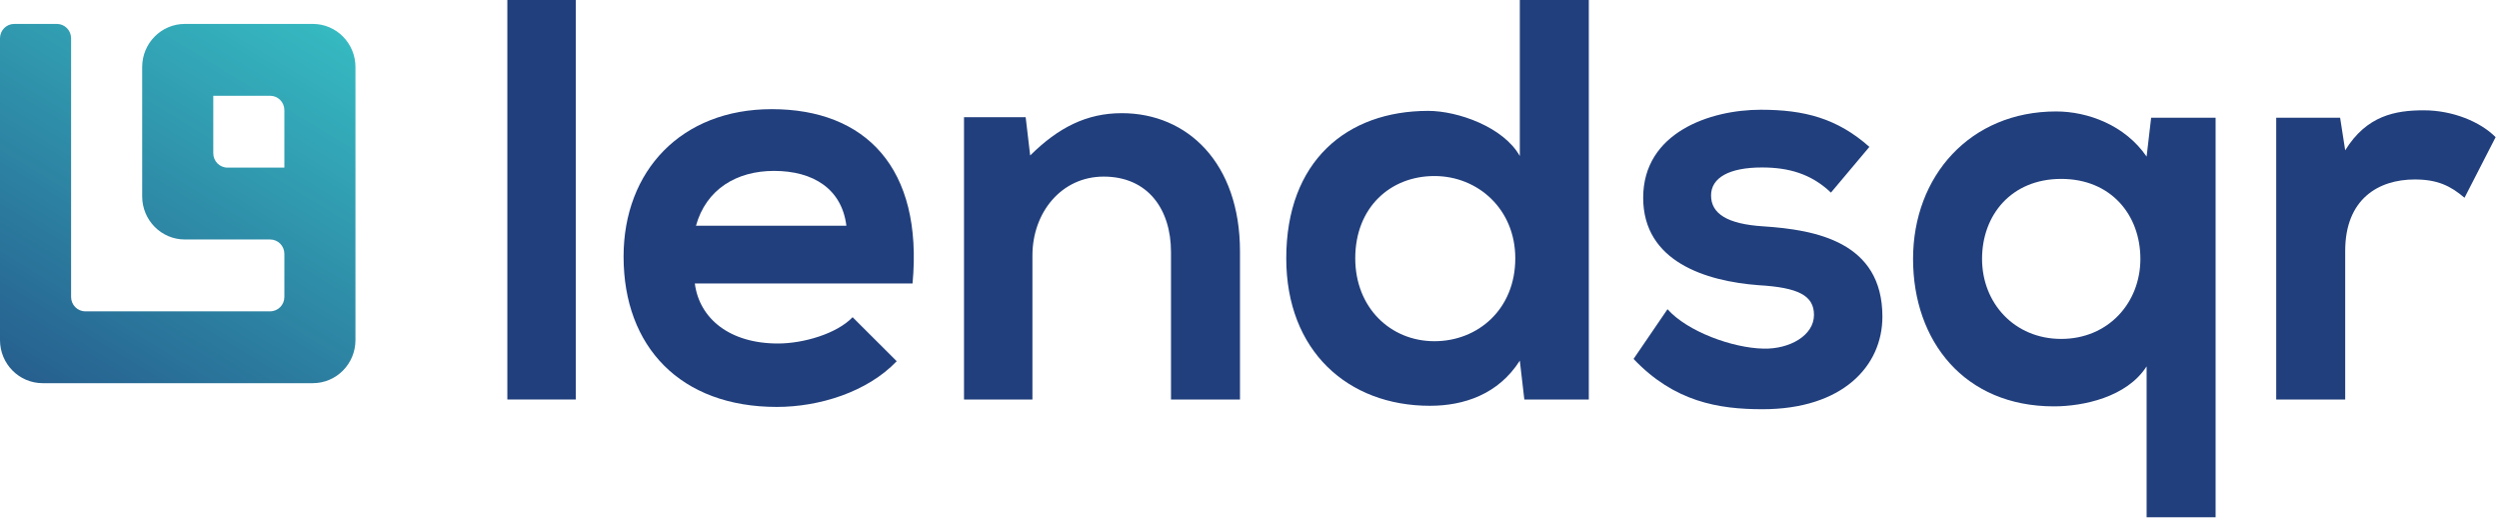
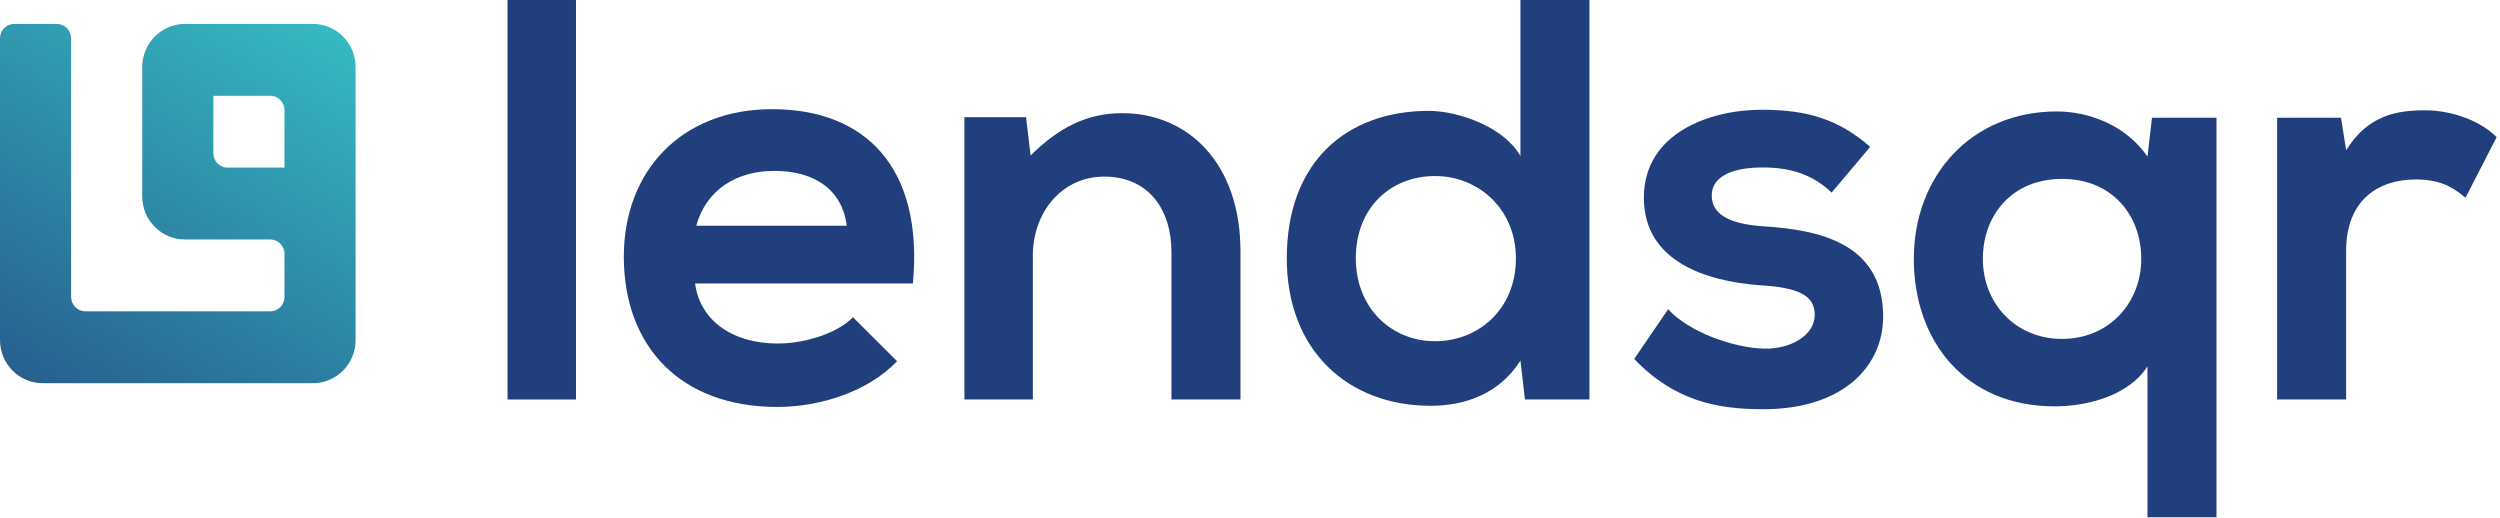
- <svg xmlns="http://www.w3.org/2000/svg" width="145" height="30" viewBox="0 0 145 30" fill="none">
-   <path fill-rule="evenodd" clip-rule="evenodd" d="M0 2.221C0 1.761 0.369 1.388 0.825 1.388H3.3C3.756 1.388 4.125 1.761 4.125 2.221V17.224C4.125 17.684 4.494 18.057 4.95 18.057H15.675C16.131 18.057 16.5 17.684 16.5 17.224V14.723C16.5 14.263 16.131 13.89 15.675 13.89H10.725C9.358 13.89 8.25 12.77 8.25 11.389V3.888C8.25 2.507 9.358 1.388 10.725 1.388H18.15C19.517 1.388 20.625 2.507 20.625 3.888V19.724C20.625 21.105 19.517 22.224 18.15 22.224H2.475C1.108 22.224 0 21.105 0 19.724V2.221ZM16.5 6.388C16.5 5.928 16.131 5.555 15.675 5.555H12.375V8.889C12.375 9.349 12.744 9.722 13.2 9.722H16.5V6.388Z" fill="url(#paint0_linear_126904_21)" />
-   <path d="M29.438 0V23.171H33.408V0H29.438Z" fill="#213F7D" />
-   <path d="M52.949 16.442C53.572 9.713 50.193 6.331 44.779 6.331C39.529 6.331 36.182 9.912 36.182 14.884C36.182 20.122 39.496 23.602 45.074 23.602C47.535 23.602 50.324 22.74 52.03 20.95L49.471 18.398C48.552 19.359 46.616 19.923 45.14 19.923C42.318 19.923 40.579 18.464 40.316 16.442H52.949ZM40.382 13.094C40.972 10.972 42.744 9.912 44.91 9.912C47.207 9.912 48.847 10.972 49.11 13.094H40.382Z" fill="#213F7D" />
-   <path d="M71.948 23.171V14.586C71.948 9.448 68.896 6.564 65.09 6.564C63.055 6.564 61.415 7.392 59.774 9.017L59.512 6.796H55.935V23.171H59.905V14.818C59.905 12.332 61.579 10.243 64.04 10.243C66.599 10.243 67.945 12.133 67.945 14.619V23.171H71.948Z" fill="#213F7D" />
-   <path d="M83.23 10.21C85.757 10.21 87.922 12.133 87.922 14.983C87.922 17.934 85.757 19.79 83.23 19.79C80.671 19.79 78.636 17.834 78.636 14.983C78.636 12.033 80.671 10.21 83.23 10.21ZM88.185 0V9.05C87.233 7.359 84.575 6.431 82.869 6.431C78.144 6.431 74.633 9.348 74.633 14.983C74.633 20.354 78.21 23.536 82.968 23.536C84.936 23.536 86.938 22.873 88.185 20.917L88.447 23.171H92.188V0H88.185Z" fill="#213F7D" />
-   <path d="M108.468 8.519C106.598 6.862 104.695 6.365 102.168 6.365C99.215 6.365 95.343 7.691 95.343 11.47C95.343 15.182 98.985 16.309 102.037 16.541C104.334 16.674 105.253 17.138 105.253 18.265C105.253 19.459 103.842 20.254 102.332 20.221C100.528 20.188 97.903 19.227 96.754 17.934L94.785 20.818C97.148 23.304 99.707 23.735 102.267 23.735C106.893 23.735 109.223 21.249 109.223 18.365C109.223 14.022 105.351 13.326 102.299 13.127C100.232 12.995 99.281 12.398 99.281 11.337C99.281 10.309 100.331 9.713 102.234 9.713C103.776 9.713 105.089 10.077 106.237 11.171L108.468 8.519Z" fill="#213F7D" />
-   <path d="M119.599 19.657C116.875 19.657 115.005 17.569 115.005 15.017C115.005 12.464 116.711 10.376 119.599 10.376C122.486 10.376 124.192 12.464 124.192 15.017C124.192 17.569 122.322 19.657 119.599 19.657ZM128.556 30V6.829H124.816L124.553 9.083C123.306 7.26 121.141 6.464 119.303 6.464C114.316 6.464 111.002 10.21 111.002 15.017C111.002 19.79 113.988 23.569 119.172 23.569C120.878 23.569 123.405 23.039 124.553 21.249V30H128.556Z" fill="#213F7D" />
-   <path d="M132.073 6.829V23.171H136.076V14.553C136.076 11.536 138.012 10.409 140.112 10.409C141.424 10.409 142.179 10.774 142.999 11.47L144.804 7.956C143.918 7.061 142.31 6.398 140.637 6.398C138.996 6.398 137.323 6.696 136.076 8.718L135.781 6.829H132.073Z" fill="#213F7D" />
+ <svg xmlns="http://www.w3.org/2000/svg" width="174" height="36" viewBox="0 0 174 36" fill="none">
+   <path fill-rule="evenodd" clip-rule="evenodd" d="M0 2.665C0 2.113 0.443 1.665 0.99 1.665H3.96C4.507 1.665 4.95 2.113 4.95 2.665V20.668C4.95 21.221 5.393 21.668 5.94 21.668H18.81C19.357 21.668 19.8 21.221 19.8 20.668V17.668C19.8 17.115 19.357 16.668 18.81 16.668H12.87C11.23 16.668 9.9 15.324 9.9 13.667V4.666C9.9 3.009 11.23 1.665 12.87 1.665H21.78C23.42 1.665 24.75 3.009 24.75 4.666V23.669C24.75 25.326 23.42 26.669 21.78 26.669H2.97C1.33 26.669 0 25.326 0 23.669V2.665ZM19.8 7.666C19.8 7.114 19.357 6.666 18.81 6.666H14.85V10.667C14.85 11.219 15.293 11.667 15.84 11.667H19.8V7.666Z" fill="url(#paint0_linear_6819_58335)" />
+   <path d="M35.325 0V27.805H40.089V0H35.325Z" fill="#213F7D" />
+   <path d="M63.539 19.73C64.287 11.655 60.231 7.598 53.734 7.598C47.434 7.598 43.418 11.894 43.418 17.861C43.418 24.146 47.395 28.323 54.089 28.323C57.042 28.323 60.389 27.288 62.436 25.14L59.365 22.077C58.263 23.231 55.939 23.907 54.167 23.907C50.781 23.907 48.694 22.157 48.379 19.73H63.539ZM48.458 15.713C49.167 13.167 51.293 11.894 53.892 11.894C56.648 11.894 58.617 13.167 58.932 15.713H48.458Z" fill="#213F7D" />
+   <path d="M86.337 27.805V17.503C86.337 11.337 82.675 7.876 78.108 7.876C75.667 7.876 73.698 8.871 71.729 10.82L71.414 8.155H67.122V27.805H71.887V17.781C71.887 14.798 73.895 12.292 76.848 12.292C79.919 12.292 81.533 14.559 81.533 17.543V27.805H86.337Z" fill="#213F7D" />
+   <path d="M99.876 12.252C102.908 12.252 105.507 14.559 105.507 17.98C105.507 21.52 102.908 23.748 99.876 23.748C96.805 23.748 94.364 21.401 94.364 17.98C94.364 14.44 96.805 12.252 99.876 12.252ZM105.822 0V10.86C104.68 8.831 101.49 7.717 99.443 7.717C93.773 7.717 89.56 11.218 89.56 17.98C89.56 24.424 93.852 28.243 99.561 28.243C101.924 28.243 104.325 27.448 105.822 25.101L106.137 27.805H110.625V0H105.822Z" fill="#213F7D" />
+   <path d="M130.162 10.223C127.917 8.234 125.634 7.638 122.602 7.638C119.058 7.638 114.412 9.229 114.412 13.764C114.412 18.219 118.782 19.571 122.444 19.85C125.201 20.009 126.303 20.566 126.303 21.918C126.303 23.35 124.61 24.305 122.799 24.265C120.633 24.225 117.483 23.072 116.105 21.52L113.742 24.981C116.577 27.965 119.649 28.482 122.72 28.482C128.272 28.482 131.067 25.498 131.067 22.038C131.067 16.826 126.421 15.991 122.759 15.752C120.279 15.593 119.137 14.877 119.137 13.604C119.137 12.371 120.397 11.655 122.681 11.655C124.531 11.655 126.106 12.093 127.484 13.405L130.162 10.223Z" fill="#213F7D" />
+   <path d="M143.518 23.589C140.25 23.589 138.006 21.083 138.006 18.02C138.006 14.957 140.053 12.451 143.518 12.451C146.983 12.451 149.031 14.957 149.031 18.02C149.031 21.083 146.786 23.589 143.518 23.589ZM154.268 36V8.194H149.779L149.464 10.899C147.968 8.712 145.369 7.757 143.164 7.757C137.179 7.757 133.202 12.252 133.202 18.02C133.202 23.748 136.785 28.283 143.006 28.283C145.054 28.283 148.086 27.646 149.464 25.498V36H154.268Z" fill="#213F7D" />
+   <path d="M158.487 8.194V27.805H163.291V17.463C163.291 13.843 165.614 12.491 168.134 12.491C169.709 12.491 170.615 12.928 171.599 13.764L173.765 9.547C172.702 8.473 170.772 7.677 168.764 7.677C166.795 7.677 164.787 8.035 163.291 10.462L162.937 8.194H158.487Z" fill="#213F7D" />
  <defs>
-     <linearGradient id="paint0_linear_126904_21" x1="-1.55986e-06" y1="32.434" x2="21.878" y2="-3.52" gradientUnits="userSpaceOnUse">
+     <linearGradient id="paint0_linear_6819_58335" x1="-1.87183e-06" y1="38.921" x2="26.253" y2="-4.224" gradientUnits="userSpaceOnUse">
      <stop stop-color="#213F7D" />
      <stop offset="1" stop-color="#39CDCC" />
    </linearGradient>
  </defs>
</svg>
